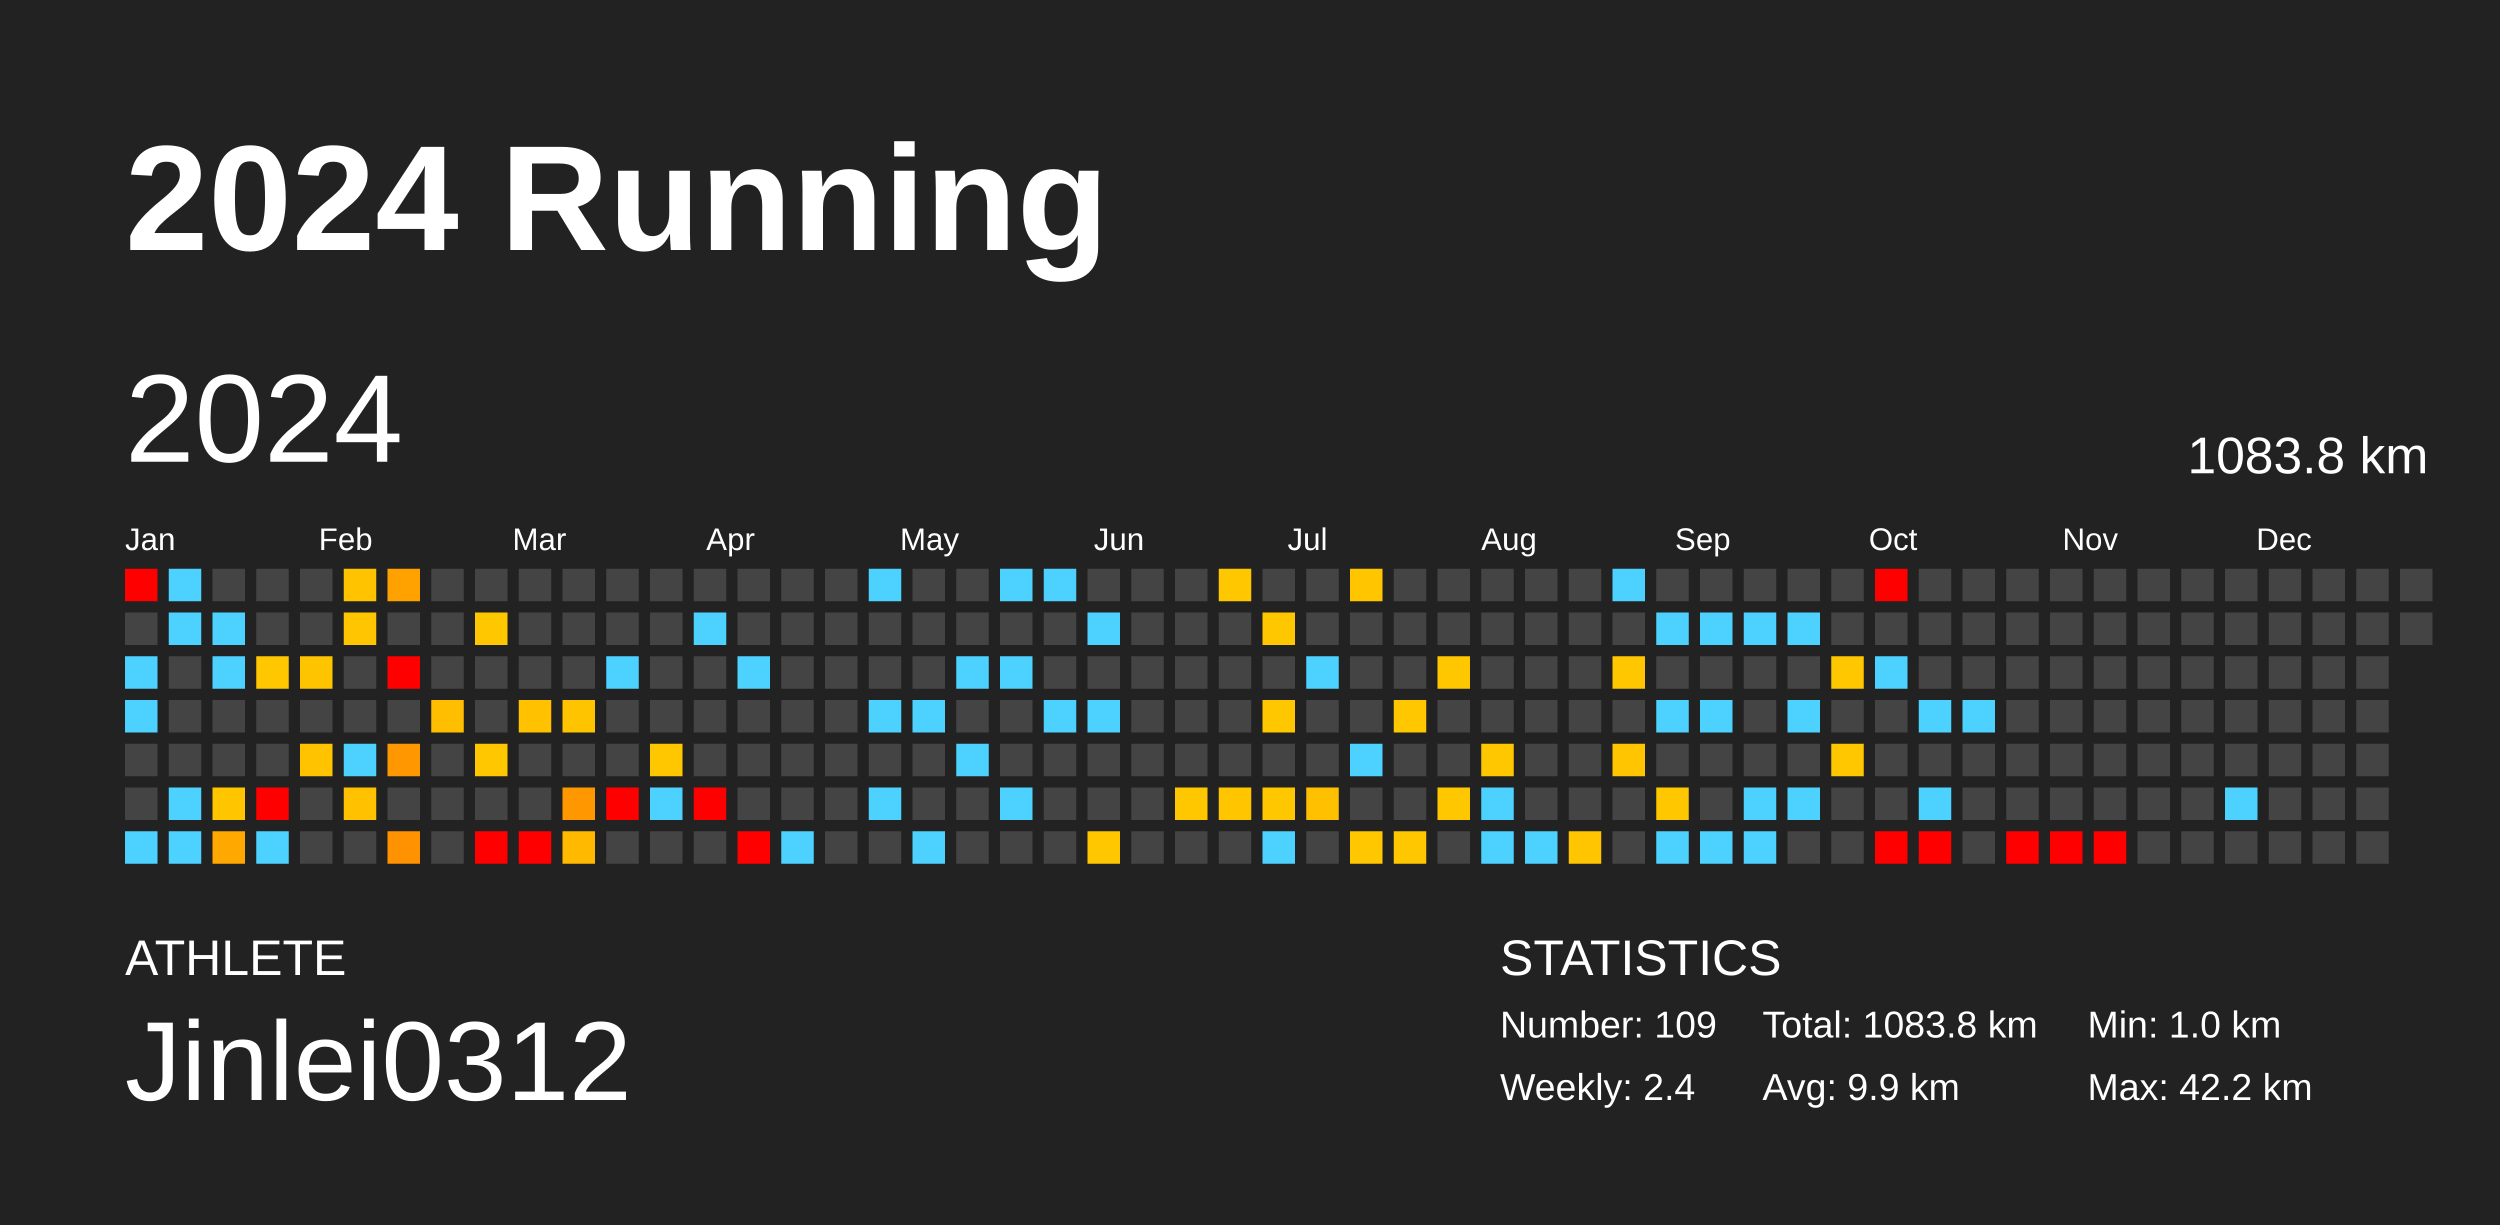
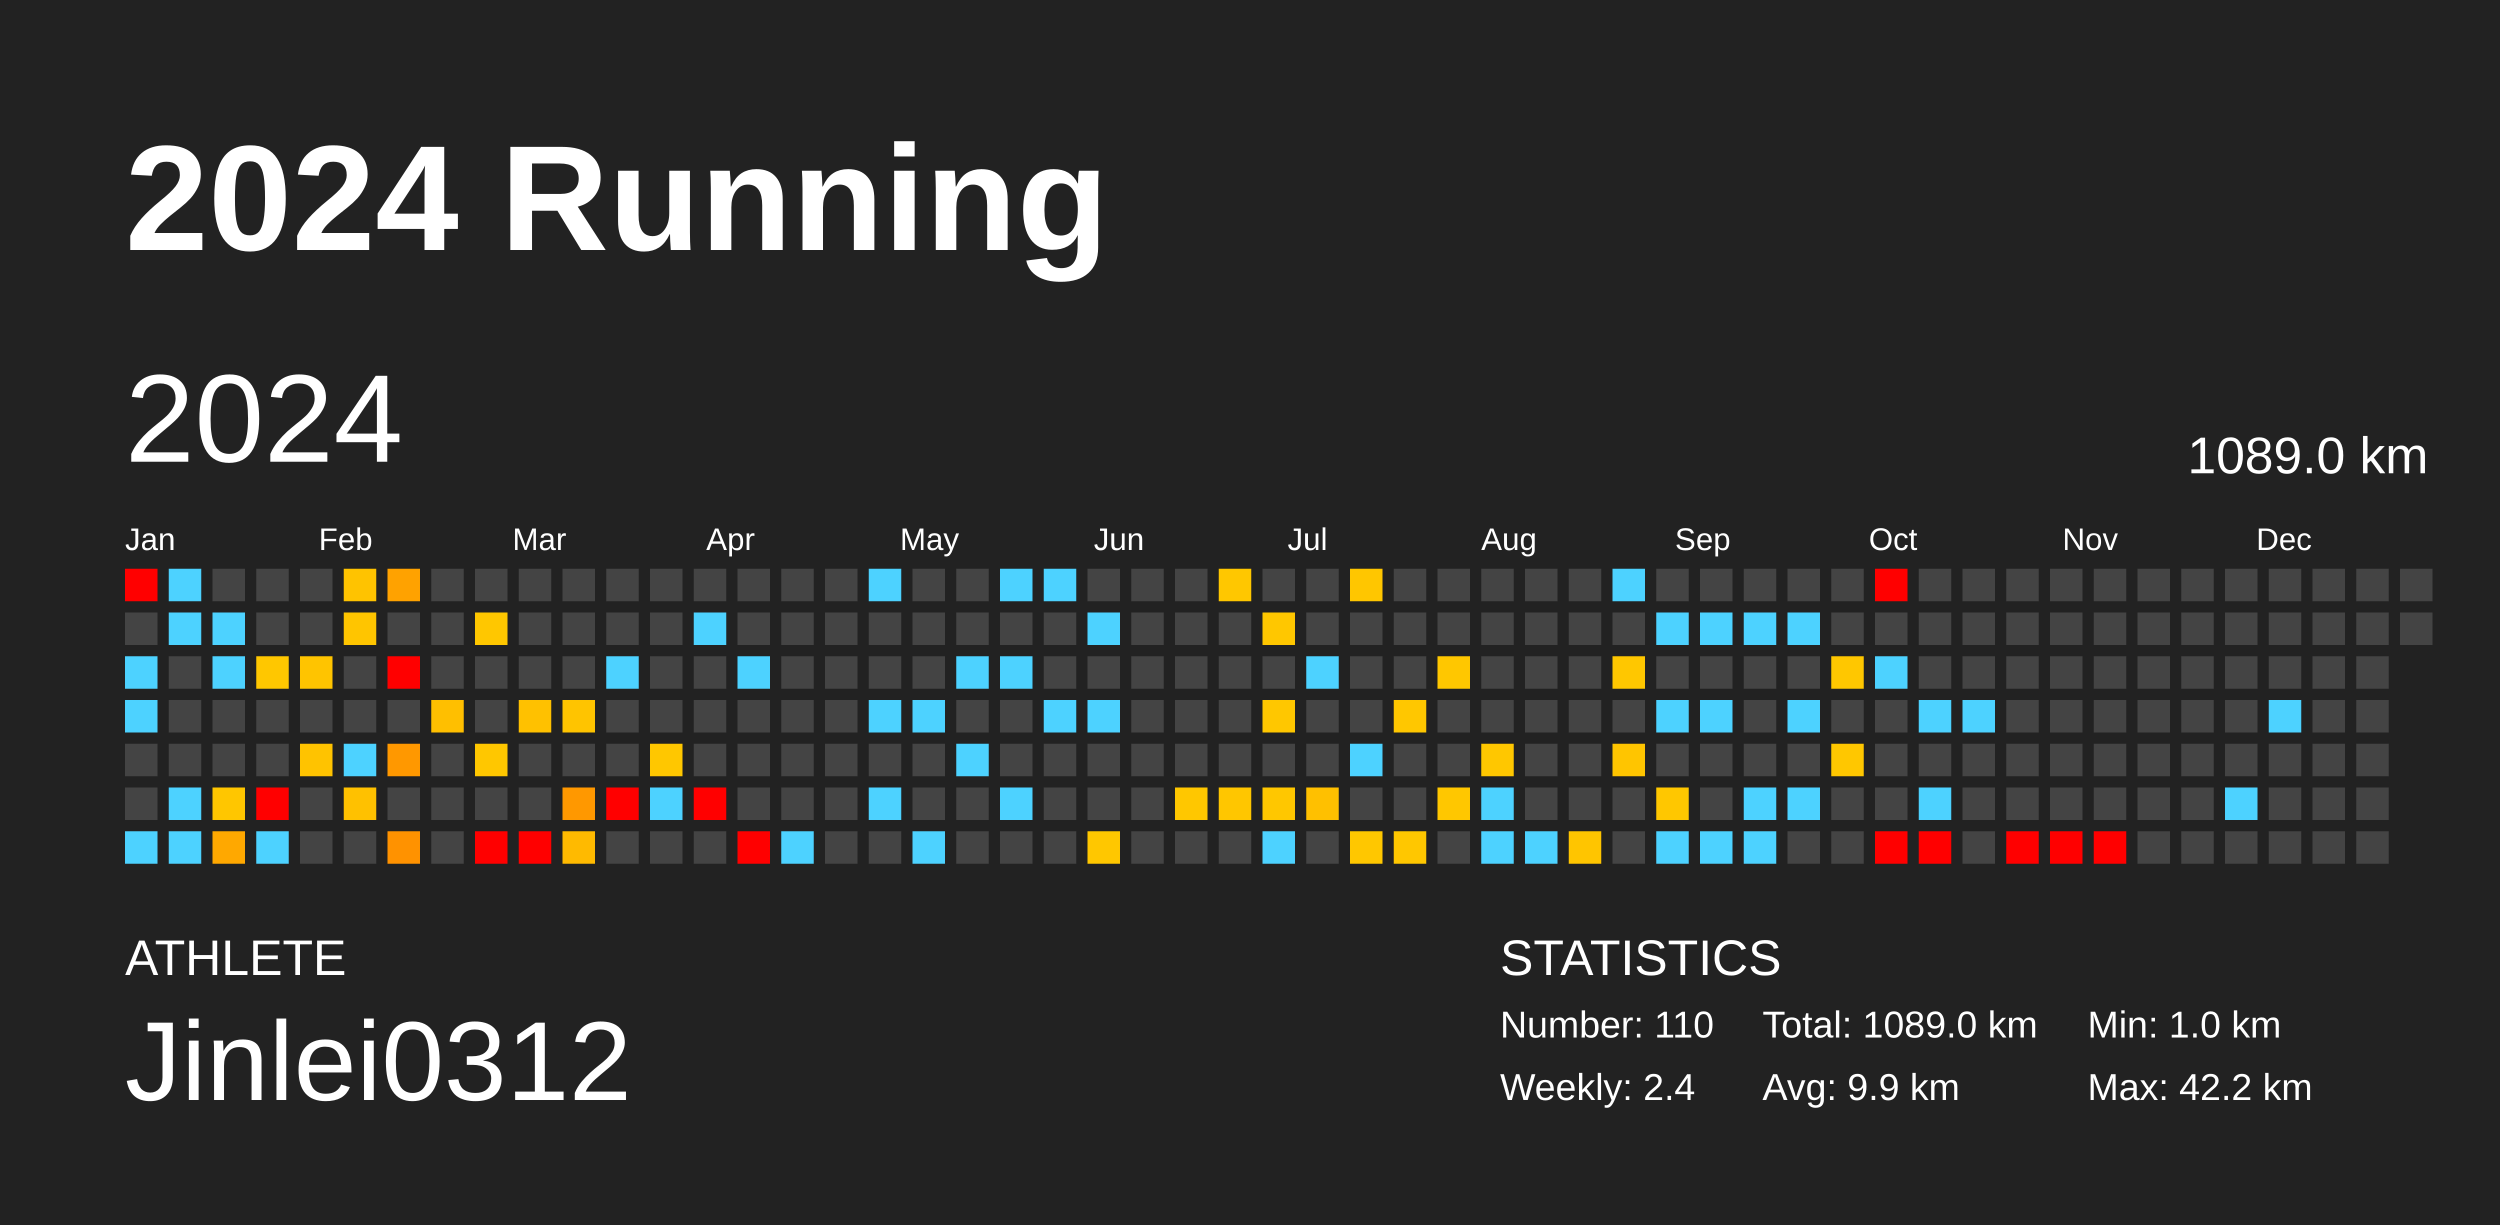
<svg xmlns="http://www.w3.org/2000/svg" baseProfile="full" height="98mm" version="1.1" viewBox="0,0,200,98" width="200mm">
  <defs />
  <rect fill="#222222" height="98" width="200" x="0" y="0" />
  <text fill="#FFFFFF" style="font-size:12px; font-family:Arial; font-weight:bold;" x="10" y="20">2024 Running</text>
  <text fill="#FFFFFF" style="font-size:4px; font-family:Arial" x="10" y="78">ATHLETE</text>
  <text fill="#FFFFFF" style="font-size:9px; font-family:Arial" x="10" y="88">Jinlei0312</text>
  <text fill="#FFFFFF" style="font-size:4px; font-family:Arial" x="120" y="78">STATISTICS</text>
-   <text fill="#FFFFFF" style="font-size:3px; font-family:Arial" x="120" y="83">Number: 109</text>
+   <text fill="#FFFFFF" style="font-size:3px; font-family:Arial" x="120" y="83">Number: 110</text>
  <text fill="#FFFFFF" style="font-size:3px; font-family:Arial" x="120" y="88">Weekly: 2.4</text>
-   <text fill="#FFFFFF" style="font-size:3px; font-family:Arial" x="141" y="83">Total: 1083.8 km</text>
+   <text fill="#FFFFFF" style="font-size:3px; font-family:Arial" x="141" y="83">Total: 1089.0 km</text>
  <text fill="#FFFFFF" style="font-size:3px; font-family:Arial" x="141" y="88">Avg: 9.9 km</text>
  <text fill="#FFFFFF" style="font-size:3px; font-family:Arial" x="167" y="83">Min: 1.0 km</text>
  <text fill="#FFFFFF" style="font-size:3px; font-family:Arial" x="167" y="88">Max: 42.2 km</text>
  <text dominant-baseline="hanging" fill="#FFFFFF" style="font-size:10.0px; font-family:Arial;" x="10" y="30">2024</text>
-   <text dominant-baseline="hanging" fill="#FFFFFF" style="font-size:4.125px; font-family:Arial;" x="175" y="35">1083.8 km</text>
+   <text dominant-baseline="hanging" fill="#FFFFFF" style="font-size:4.125px; font-family:Arial;" x="175" y="35">1089.0 km</text>
  <text fill="#FFFFFF" style="font-size:2.5px; font-family:Arial" x="10.0" y="44">Jan</text>
  <text fill="#FFFFFF" style="font-size:2.5px; font-family:Arial" x="25.5" y="44">Feb</text>
  <text fill="#FFFFFF" style="font-size:2.5px; font-family:Arial" x="41.0" y="44">Mar</text>
  <text fill="#FFFFFF" style="font-size:2.5px; font-family:Arial" x="56.5" y="44">Apr</text>
  <text fill="#FFFFFF" style="font-size:2.5px; font-family:Arial" x="72.0" y="44">May</text>
  <text fill="#FFFFFF" style="font-size:2.5px; font-family:Arial" x="87.5" y="44">Jun</text>
  <text fill="#FFFFFF" style="font-size:2.5px; font-family:Arial" x="103.0" y="44">Jul</text>
  <text fill="#FFFFFF" style="font-size:2.5px; font-family:Arial" x="118.5" y="44">Aug</text>
  <text fill="#FFFFFF" style="font-size:2.5px; font-family:Arial" x="134.0" y="44">Sep</text>
  <text fill="#FFFFFF" style="font-size:2.5px; font-family:Arial" x="149.5" y="44">Oct</text>
  <text fill="#FFFFFF" style="font-size:2.5px; font-family:Arial" x="165.0" y="44">Nov</text>
  <text fill="#FFFFFF" style="font-size:2.5px; font-family:Arial" x="180.5" y="44">Dec</text>
  <rect fill="red" height="2.6" width="2.6" x="10.0" y="45.5" />
  <rect fill="#444444" height="2.6" width="2.6" x="10.0" y="49.0" />
  <rect fill="#4dd2ff" height="2.6" width="2.6" x="10.0" y="52.5" />
  <rect fill="#4dd2ff" height="2.6" width="2.6" x="10.0" y="56.0" />
  <rect fill="#444444" height="2.6" width="2.6" x="10.0" y="59.5" />
  <rect fill="#444444" height="2.6" width="2.6" x="10.0" y="63.0" />
  <rect fill="#4dd2ff" height="2.6" width="2.6" x="10.0" y="66.5" />
  <rect fill="#4dd2ff" height="2.6" width="2.6" x="13.5" y="45.5" />
  <rect fill="#4dd2ff" height="2.6" width="2.6" x="13.5" y="49.0" />
  <rect fill="#444444" height="2.6" width="2.6" x="13.5" y="52.5" />
  <rect fill="#444444" height="2.6" width="2.6" x="13.5" y="56.0" />
  <rect fill="#444444" height="2.6" width="2.6" x="13.5" y="59.5" />
  <rect fill="#4dd2ff" height="2.6" width="2.6" x="13.5" y="63.0" />
  <rect fill="#4dd2ff" height="2.6" width="2.6" x="13.5" y="66.5" />
  <rect fill="#444444" height="2.6" width="2.6" x="17.0" y="45.5" />
  <rect fill="#4dd2ff" height="2.6" width="2.6" x="17.0" y="49.0" />
  <rect fill="#4dd2ff" height="2.6" width="2.6" x="17.0" y="52.5" />
  <rect fill="#444444" height="2.6" width="2.6" x="17.0" y="56.0" />
  <rect fill="#444444" height="2.6" width="2.6" x="17.0" y="59.5" />
  <rect fill="#ffc600" height="2.6" width="2.6" x="17.0" y="63.0" />
  <rect fill="#ffa800" height="2.6" width="2.6" x="17.0" y="66.5" />
  <rect fill="#444444" height="2.6" width="2.6" x="20.5" y="45.5" />
  <rect fill="#444444" height="2.6" width="2.6" x="20.5" y="49.0" />
  <rect fill="#ffc700" height="2.6" width="2.6" x="20.5" y="52.5" />
  <rect fill="#444444" height="2.6" width="2.6" x="20.5" y="56.0" />
  <rect fill="#444444" height="2.6" width="2.6" x="20.5" y="59.5" />
  <rect fill="red" height="2.6" width="2.6" x="20.5" y="63.0" />
  <rect fill="#4dd2ff" height="2.6" width="2.6" x="20.5" y="66.5" />
  <rect fill="#444444" height="2.6" width="2.6" x="24.0" y="45.5" />
  <rect fill="#444444" height="2.6" width="2.6" x="24.0" y="49.0" />
  <rect fill="#ffc400" height="2.6" width="2.6" x="24.0" y="52.5" />
  <rect fill="#444444" height="2.6" width="2.6" x="24.0" y="56.0" />
  <rect fill="#ffc300" height="2.6" width="2.6" x="24.0" y="59.5" />
  <rect fill="#444444" height="2.6" width="2.6" x="24.0" y="63.0" />
  <rect fill="#444444" height="2.6" width="2.6" x="24.0" y="66.5" />
  <rect fill="#ffc300" height="2.6" width="2.6" x="27.5" y="45.5" />
  <rect fill="#ffc500" height="2.6" width="2.6" x="27.5" y="49.0" />
  <rect fill="#444444" height="2.6" width="2.6" x="27.5" y="52.5" />
  <rect fill="#444444" height="2.6" width="2.6" x="27.5" y="56.0" />
  <rect fill="#4dd2ff" height="2.6" width="2.6" x="27.5" y="59.5" />
  <rect fill="#ffc100" height="2.6" width="2.6" x="27.5" y="63.0" />
  <rect fill="#444444" height="2.6" width="2.6" x="27.5" y="66.5" />
  <rect fill="#ffa200" height="2.6" width="2.6" x="31.0" y="45.5" />
  <rect fill="#444444" height="2.6" width="2.6" x="31.0" y="49.0" />
  <rect fill="red" height="2.6" width="2.6" x="31.0" y="52.5" />
  <rect fill="#444444" height="2.6" width="2.6" x="31.0" y="56.0" />
  <rect fill="#ff9800" height="2.6" width="2.6" x="31.0" y="59.5" />
  <rect fill="#444444" height="2.6" width="2.6" x="31.0" y="63.0" />
  <rect fill="#ff9200" height="2.6" width="2.6" x="31.0" y="66.5" />
  <rect fill="#444444" height="2.6" width="2.6" x="34.5" y="45.5" />
  <rect fill="#444444" height="2.6" width="2.6" x="34.5" y="49.0" />
  <rect fill="#444444" height="2.6" width="2.6" x="34.5" y="52.5" />
  <rect fill="#ffbf00" height="2.6" width="2.6" x="34.5" y="56.0" />
  <rect fill="#444444" height="2.6" width="2.6" x="34.5" y="59.5" />
  <rect fill="#444444" height="2.6" width="2.6" x="34.5" y="63.0" />
  <rect fill="#444444" height="2.6" width="2.6" x="34.5" y="66.5" />
  <rect fill="#444444" height="2.6" width="2.6" x="38.0" y="45.5" />
  <rect fill="#ffc700" height="2.6" width="2.6" x="38.0" y="49.0" />
  <rect fill="#444444" height="2.6" width="2.6" x="38.0" y="52.5" />
  <rect fill="#444444" height="2.6" width="2.6" x="38.0" y="56.0" />
  <rect fill="#ffc700" height="2.6" width="2.6" x="38.0" y="59.5" />
  <rect fill="#444444" height="2.6" width="2.6" x="38.0" y="63.0" />
  <rect fill="red" height="2.6" width="2.6" x="38.0" y="66.5" />
  <rect fill="#444444" height="2.6" width="2.6" x="41.5" y="45.5" />
  <rect fill="#444444" height="2.6" width="2.6" x="41.5" y="49.0" />
  <rect fill="#444444" height="2.6" width="2.6" x="41.5" y="52.5" />
  <rect fill="#ffc100" height="2.6" width="2.6" x="41.5" y="56.0" />
  <rect fill="#444444" height="2.6" width="2.6" x="41.5" y="59.5" />
  <rect fill="#444444" height="2.6" width="2.6" x="41.5" y="63.0" />
  <rect fill="red" height="2.6" width="2.6" x="41.5" y="66.5" />
  <rect fill="#444444" height="2.6" width="2.6" x="45.0" y="45.5" />
  <rect fill="#444444" height="2.6" width="2.6" x="45.0" y="49.0" />
  <rect fill="#444444" height="2.6" width="2.6" x="45.0" y="52.5" />
  <rect fill="#ffc400" height="2.6" width="2.6" x="45.0" y="56.0" />
  <rect fill="#444444" height="2.6" width="2.6" x="45.0" y="59.5" />
  <rect fill="#ff9800" height="2.6" width="2.6" x="45.0" y="63.0" />
  <rect fill="#ffba00" height="2.6" width="2.6" x="45.0" y="66.5" />
  <rect fill="#444444" height="2.6" width="2.6" x="48.5" y="45.5" />
  <rect fill="#444444" height="2.6" width="2.6" x="48.5" y="49.0" />
  <rect fill="#4dd2ff" height="2.6" width="2.6" x="48.5" y="52.5" />
  <rect fill="#444444" height="2.6" width="2.6" x="48.5" y="56.0" />
  <rect fill="#444444" height="2.6" width="2.6" x="48.5" y="59.5" />
  <rect fill="red" height="2.6" width="2.6" x="48.5" y="63.0" />
  <rect fill="#444444" height="2.6" width="2.6" x="48.5" y="66.5" />
  <rect fill="#444444" height="2.6" width="2.6" x="52.0" y="45.5" />
  <rect fill="#444444" height="2.6" width="2.6" x="52.0" y="49.0" />
  <rect fill="#444444" height="2.6" width="2.6" x="52.0" y="52.5" />
  <rect fill="#444444" height="2.6" width="2.6" x="52.0" y="56.0" />
  <rect fill="#ffc700" height="2.6" width="2.6" x="52.0" y="59.5" />
  <rect fill="#4dd2ff" height="2.6" width="2.6" x="52.0" y="63.0" />
  <rect fill="#444444" height="2.6" width="2.6" x="52.0" y="66.5" />
  <rect fill="#444444" height="2.6" width="2.6" x="55.5" y="45.5" />
  <rect fill="#4dd2ff" height="2.6" width="2.6" x="55.5" y="49.0" />
  <rect fill="#444444" height="2.6" width="2.6" x="55.5" y="52.5" />
  <rect fill="#444444" height="2.6" width="2.6" x="55.5" y="56.0" />
  <rect fill="#444444" height="2.6" width="2.6" x="55.5" y="59.5" />
  <rect fill="red" height="2.6" width="2.6" x="55.5" y="63.0" />
  <rect fill="#444444" height="2.6" width="2.6" x="55.5" y="66.5" />
  <rect fill="#444444" height="2.6" width="2.6" x="59.0" y="45.5" />
  <rect fill="#444444" height="2.6" width="2.6" x="59.0" y="49.0" />
  <rect fill="#4dd2ff" height="2.6" width="2.6" x="59.0" y="52.5" />
  <rect fill="#444444" height="2.6" width="2.6" x="59.0" y="56.0" />
  <rect fill="#444444" height="2.6" width="2.6" x="59.0" y="59.5" />
  <rect fill="#444444" height="2.6" width="2.6" x="59.0" y="63.0" />
  <rect fill="red" height="2.6" width="2.6" x="59.0" y="66.5" />
  <rect fill="#444444" height="2.6" width="2.6" x="62.5" y="45.5" />
  <rect fill="#444444" height="2.6" width="2.6" x="62.5" y="49.0" />
  <rect fill="#444444" height="2.6" width="2.6" x="62.5" y="52.5" />
  <rect fill="#444444" height="2.6" width="2.6" x="62.5" y="56.0" />
  <rect fill="#444444" height="2.6" width="2.6" x="62.5" y="59.5" />
  <rect fill="#444444" height="2.6" width="2.6" x="62.5" y="63.0" />
  <rect fill="#4dd2ff" height="2.6" width="2.6" x="62.5" y="66.5" />
  <rect fill="#444444" height="2.6" width="2.6" x="66.0" y="45.5" />
  <rect fill="#444444" height="2.6" width="2.6" x="66.0" y="49.0" />
  <rect fill="#444444" height="2.6" width="2.6" x="66.0" y="52.5" />
  <rect fill="#444444" height="2.6" width="2.6" x="66.0" y="56.0" />
  <rect fill="#444444" height="2.6" width="2.6" x="66.0" y="59.5" />
  <rect fill="#444444" height="2.6" width="2.6" x="66.0" y="63.0" />
  <rect fill="#444444" height="2.6" width="2.6" x="66.0" y="66.5" />
  <rect fill="#4dd2ff" height="2.6" width="2.6" x="69.5" y="45.5" />
  <rect fill="#444444" height="2.6" width="2.6" x="69.5" y="49.0" />
  <rect fill="#444444" height="2.6" width="2.6" x="69.5" y="52.5" />
  <rect fill="#4dd2ff" height="2.6" width="2.6" x="69.5" y="56.0" />
  <rect fill="#444444" height="2.6" width="2.6" x="69.5" y="59.5" />
  <rect fill="#4dd2ff" height="2.6" width="2.6" x="69.5" y="63.0" />
  <rect fill="#444444" height="2.6" width="2.6" x="69.5" y="66.5" />
  <rect fill="#444444" height="2.6" width="2.6" x="73.0" y="45.5" />
  <rect fill="#444444" height="2.6" width="2.6" x="73.0" y="49.0" />
  <rect fill="#444444" height="2.6" width="2.6" x="73.0" y="52.5" />
  <rect fill="#4dd2ff" height="2.6" width="2.6" x="73.0" y="56.0" />
  <rect fill="#444444" height="2.6" width="2.6" x="73.0" y="59.5" />
  <rect fill="#444444" height="2.6" width="2.6" x="73.0" y="63.0" />
  <rect fill="#4dd2ff" height="2.6" width="2.6" x="73.0" y="66.5" />
  <rect fill="#444444" height="2.6" width="2.6" x="76.5" y="45.5" />
  <rect fill="#444444" height="2.6" width="2.6" x="76.5" y="49.0" />
  <rect fill="#4dd2ff" height="2.6" width="2.6" x="76.5" y="52.5" />
  <rect fill="#444444" height="2.6" width="2.6" x="76.5" y="56.0" />
  <rect fill="#4dd2ff" height="2.6" width="2.6" x="76.5" y="59.5" />
  <rect fill="#444444" height="2.6" width="2.6" x="76.5" y="63.0" />
  <rect fill="#444444" height="2.6" width="2.6" x="76.5" y="66.5" />
  <rect fill="#4dd2ff" height="2.6" width="2.6" x="80.0" y="45.5" />
  <rect fill="#444444" height="2.6" width="2.6" x="80.0" y="49.0" />
  <rect fill="#4dd2ff" height="2.6" width="2.6" x="80.0" y="52.5" />
  <rect fill="#444444" height="2.6" width="2.6" x="80.0" y="56.0" />
  <rect fill="#444444" height="2.6" width="2.6" x="80.0" y="59.5" />
  <rect fill="#4dd2ff" height="2.6" width="2.6" x="80.0" y="63.0" />
  <rect fill="#444444" height="2.6" width="2.6" x="80.0" y="66.5" />
  <rect fill="#4dd2ff" height="2.6" width="2.6" x="83.5" y="45.5" />
  <rect fill="#444444" height="2.6" width="2.6" x="83.5" y="49.0" />
  <rect fill="#444444" height="2.6" width="2.6" x="83.5" y="52.5" />
  <rect fill="#4dd2ff" height="2.6" width="2.6" x="83.5" y="56.0" />
  <rect fill="#444444" height="2.6" width="2.6" x="83.5" y="59.5" />
  <rect fill="#444444" height="2.6" width="2.6" x="83.5" y="63.0" />
  <rect fill="#444444" height="2.6" width="2.6" x="83.5" y="66.5" />
  <rect fill="#444444" height="2.6" width="2.6" x="87.0" y="45.5" />
  <rect fill="#4dd2ff" height="2.6" width="2.6" x="87.0" y="49.0" />
  <rect fill="#444444" height="2.6" width="2.6" x="87.0" y="52.5" />
  <rect fill="#4dd2ff" height="2.6" width="2.6" x="87.0" y="56.0" />
  <rect fill="#444444" height="2.6" width="2.6" x="87.0" y="59.5" />
  <rect fill="#444444" height="2.6" width="2.6" x="87.0" y="63.0" />
  <rect fill="#ffc700" height="2.6" width="2.6" x="87.0" y="66.5" />
  <rect fill="#444444" height="2.6" width="2.6" x="90.5" y="45.5" />
  <rect fill="#444444" height="2.6" width="2.6" x="90.5" y="49.0" />
  <rect fill="#444444" height="2.6" width="2.6" x="90.5" y="52.5" />
  <rect fill="#444444" height="2.6" width="2.6" x="90.5" y="56.0" />
  <rect fill="#444444" height="2.6" width="2.6" x="90.5" y="59.5" />
  <rect fill="#444444" height="2.6" width="2.6" x="90.5" y="63.0" />
  <rect fill="#444444" height="2.6" width="2.6" x="90.5" y="66.5" />
  <rect fill="#444444" height="2.6" width="2.6" x="94.0" y="45.5" />
  <rect fill="#444444" height="2.6" width="2.6" x="94.0" y="49.0" />
  <rect fill="#444444" height="2.6" width="2.6" x="94.0" y="52.5" />
  <rect fill="#444444" height="2.6" width="2.6" x="94.0" y="56.0" />
  <rect fill="#444444" height="2.6" width="2.6" x="94.0" y="59.5" />
  <rect fill="#ffc700" height="2.6" width="2.6" x="94.0" y="63.0" />
  <rect fill="#444444" height="2.6" width="2.6" x="94.0" y="66.5" />
  <rect fill="#ffc700" height="2.6" width="2.6" x="97.5" y="45.5" />
  <rect fill="#444444" height="2.6" width="2.6" x="97.5" y="49.0" />
  <rect fill="#444444" height="2.6" width="2.6" x="97.5" y="52.5" />
  <rect fill="#444444" height="2.6" width="2.6" x="97.5" y="56.0" />
  <rect fill="#444444" height="2.6" width="2.6" x="97.5" y="59.5" />
  <rect fill="#ffc600" height="2.6" width="2.6" x="97.5" y="63.0" />
  <rect fill="#444444" height="2.6" width="2.6" x="97.5" y="66.5" />
  <rect fill="#444444" height="2.6" width="2.6" x="101.0" y="45.5" />
  <rect fill="#ffc700" height="2.6" width="2.6" x="101.0" y="49.0" />
  <rect fill="#444444" height="2.6" width="2.6" x="101.0" y="52.5" />
  <rect fill="#ffc700" height="2.6" width="2.6" x="101.0" y="56.0" />
  <rect fill="#444444" height="2.6" width="2.6" x="101.0" y="59.5" />
  <rect fill="#ffc700" height="2.6" width="2.6" x="101.0" y="63.0" />
  <rect fill="#4dd2ff" height="2.6" width="2.6" x="101.0" y="66.5" />
  <rect fill="#444444" height="2.6" width="2.6" x="104.5" y="45.5" />
  <rect fill="#444444" height="2.6" width="2.6" x="104.5" y="49.0" />
  <rect fill="#4dd2ff" height="2.6" width="2.6" x="104.5" y="52.5" />
  <rect fill="#444444" height="2.6" width="2.6" x="104.5" y="56.0" />
  <rect fill="#444444" height="2.6" width="2.6" x="104.5" y="59.5" />
  <rect fill="#ffc000" height="2.6" width="2.6" x="104.5" y="63.0" />
  <rect fill="#444444" height="2.6" width="2.6" x="104.5" y="66.5" />
  <rect fill="#ffc600" height="2.6" width="2.6" x="108.0" y="45.5" />
  <rect fill="#444444" height="2.6" width="2.6" x="108.0" y="49.0" />
  <rect fill="#444444" height="2.6" width="2.6" x="108.0" y="52.5" />
  <rect fill="#444444" height="2.6" width="2.6" x="108.0" y="56.0" />
  <rect fill="#4dd2ff" height="2.6" width="2.6" x="108.0" y="59.5" />
  <rect fill="#444444" height="2.6" width="2.6" x="108.0" y="63.0" />
  <rect fill="#ffc700" height="2.6" width="2.6" x="108.0" y="66.5" />
  <rect fill="#444444" height="2.6" width="2.6" x="111.5" y="45.5" />
  <rect fill="#444444" height="2.6" width="2.6" x="111.5" y="49.0" />
  <rect fill="#444444" height="2.6" width="2.6" x="111.5" y="52.5" />
  <rect fill="#ffc700" height="2.6" width="2.6" x="111.5" y="56.0" />
  <rect fill="#444444" height="2.6" width="2.6" x="111.5" y="59.5" />
  <rect fill="#444444" height="2.6" width="2.6" x="111.5" y="63.0" />
  <rect fill="#ffc700" height="2.6" width="2.6" x="111.5" y="66.5" />
  <rect fill="#444444" height="2.6" width="2.6" x="115.0" y="45.5" />
  <rect fill="#444444" height="2.6" width="2.6" x="115.0" y="49.0" />
  <rect fill="#ffc700" height="2.6" width="2.6" x="115.0" y="52.5" />
  <rect fill="#444444" height="2.6" width="2.6" x="115.0" y="56.0" />
  <rect fill="#444444" height="2.6" width="2.6" x="115.0" y="59.5" />
  <rect fill="#ffc700" height="2.6" width="2.6" x="115.0" y="63.0" />
  <rect fill="#444444" height="2.6" width="2.6" x="115.0" y="66.5" />
  <rect fill="#444444" height="2.6" width="2.6" x="118.5" y="45.5" />
  <rect fill="#444444" height="2.6" width="2.6" x="118.5" y="49.0" />
  <rect fill="#444444" height="2.6" width="2.6" x="118.5" y="52.5" />
  <rect fill="#444444" height="2.6" width="2.6" x="118.5" y="56.0" />
  <rect fill="#ffc700" height="2.6" width="2.6" x="118.5" y="59.5" />
  <rect fill="#4dd2ff" height="2.6" width="2.6" x="118.5" y="63.0" />
  <rect fill="#4dd2ff" height="2.6" width="2.6" x="118.5" y="66.5" />
  <rect fill="#444444" height="2.6" width="2.6" x="122.0" y="45.5" />
  <rect fill="#444444" height="2.6" width="2.6" x="122.0" y="49.0" />
  <rect fill="#444444" height="2.6" width="2.6" x="122.0" y="52.5" />
  <rect fill="#444444" height="2.6" width="2.6" x="122.0" y="56.0" />
  <rect fill="#444444" height="2.6" width="2.6" x="122.0" y="59.5" />
  <rect fill="#444444" height="2.6" width="2.6" x="122.0" y="63.0" />
  <rect fill="#4dd2ff" height="2.6" width="2.6" x="122.0" y="66.5" />
  <rect fill="#444444" height="2.6" width="2.6" x="125.5" y="45.5" />
  <rect fill="#444444" height="2.6" width="2.6" x="125.5" y="49.0" />
  <rect fill="#444444" height="2.6" width="2.6" x="125.5" y="52.5" />
  <rect fill="#444444" height="2.6" width="2.6" x="125.5" y="56.0" />
  <rect fill="#444444" height="2.6" width="2.6" x="125.5" y="59.5" />
  <rect fill="#444444" height="2.6" width="2.6" x="125.5" y="63.0" />
  <rect fill="#ffc500" height="2.6" width="2.6" x="125.5" y="66.5" />
  <rect fill="#4dd2ff" height="2.6" width="2.6" x="129.0" y="45.5" />
  <rect fill="#444444" height="2.6" width="2.6" x="129.0" y="49.0" />
  <rect fill="#ffc700" height="2.6" width="2.6" x="129.0" y="52.5" />
  <rect fill="#444444" height="2.6" width="2.6" x="129.0" y="56.0" />
  <rect fill="#ffc500" height="2.6" width="2.6" x="129.0" y="59.5" />
  <rect fill="#444444" height="2.6" width="2.6" x="129.0" y="63.0" />
  <rect fill="#444444" height="2.6" width="2.6" x="129.0" y="66.5" />
  <rect fill="#444444" height="2.6" width="2.6" x="132.5" y="45.5" />
  <rect fill="#4dd2ff" height="2.6" width="2.6" x="132.5" y="49.0" />
  <rect fill="#444444" height="2.6" width="2.6" x="132.5" y="52.5" />
  <rect fill="#4dd2ff" height="2.6" width="2.6" x="132.5" y="56.0" />
  <rect fill="#444444" height="2.6" width="2.6" x="132.5" y="59.5" />
  <rect fill="#ffc700" height="2.6" width="2.6" x="132.5" y="63.0" />
  <rect fill="#4dd2ff" height="2.6" width="2.6" x="132.5" y="66.5" />
  <rect fill="#444444" height="2.6" width="2.6" x="136.0" y="45.5" />
  <rect fill="#4dd2ff" height="2.6" width="2.6" x="136.0" y="49.0" />
  <rect fill="#444444" height="2.6" width="2.6" x="136.0" y="52.5" />
  <rect fill="#4dd2ff" height="2.6" width="2.6" x="136.0" y="56.0" />
  <rect fill="#444444" height="2.6" width="2.6" x="136.0" y="59.5" />
  <rect fill="#444444" height="2.6" width="2.6" x="136.0" y="63.0" />
  <rect fill="#4dd2ff" height="2.6" width="2.6" x="136.0" y="66.5" />
  <rect fill="#444444" height="2.6" width="2.6" x="139.5" y="45.5" />
  <rect fill="#4dd2ff" height="2.6" width="2.6" x="139.5" y="49.0" />
  <rect fill="#444444" height="2.6" width="2.6" x="139.5" y="52.5" />
  <rect fill="#444444" height="2.6" width="2.6" x="139.5" y="56.0" />
  <rect fill="#444444" height="2.6" width="2.6" x="139.5" y="59.5" />
  <rect fill="#4dd2ff" height="2.6" width="2.6" x="139.5" y="63.0" />
  <rect fill="#4dd2ff" height="2.6" width="2.6" x="139.5" y="66.5" />
  <rect fill="#444444" height="2.6" width="2.6" x="143.0" y="45.5" />
  <rect fill="#4dd2ff" height="2.6" width="2.6" x="143.0" y="49.0" />
  <rect fill="#444444" height="2.6" width="2.6" x="143.0" y="52.5" />
  <rect fill="#4dd2ff" height="2.6" width="2.6" x="143.0" y="56.0" />
  <rect fill="#444444" height="2.6" width="2.6" x="143.0" y="59.5" />
  <rect fill="#4dd2ff" height="2.6" width="2.6" x="143.0" y="63.0" />
  <rect fill="#444444" height="2.6" width="2.6" x="143.0" y="66.5" />
  <rect fill="#444444" height="2.6" width="2.6" x="146.5" y="45.5" />
  <rect fill="#444444" height="2.6" width="2.6" x="146.5" y="49.0" />
  <rect fill="#ffc700" height="2.6" width="2.6" x="146.5" y="52.5" />
  <rect fill="#444444" height="2.6" width="2.6" x="146.5" y="56.0" />
  <rect fill="#ffc700" height="2.6" width="2.6" x="146.5" y="59.5" />
  <rect fill="#444444" height="2.6" width="2.6" x="146.5" y="63.0" />
  <rect fill="#444444" height="2.6" width="2.6" x="146.5" y="66.5" />
  <rect fill="red" height="2.6" width="2.6" x="150.0" y="45.5" />
  <rect fill="#444444" height="2.6" width="2.6" x="150.0" y="49.0" />
  <rect fill="#4dd2ff" height="2.6" width="2.6" x="150.0" y="52.5" />
  <rect fill="#444444" height="2.6" width="2.6" x="150.0" y="56.0" />
  <rect fill="#444444" height="2.6" width="2.6" x="150.0" y="59.5" />
  <rect fill="#444444" height="2.6" width="2.6" x="150.0" y="63.0" />
  <rect fill="red" height="2.6" width="2.6" x="150.0" y="66.5" />
  <rect fill="#444444" height="2.6" width="2.6" x="153.5" y="45.5" />
  <rect fill="#444444" height="2.6" width="2.6" x="153.5" y="49.0" />
  <rect fill="#444444" height="2.6" width="2.6" x="153.5" y="52.5" />
  <rect fill="#4dd2ff" height="2.6" width="2.6" x="153.5" y="56.0" />
  <rect fill="#444444" height="2.6" width="2.6" x="153.5" y="59.5" />
  <rect fill="#4dd2ff" height="2.6" width="2.6" x="153.5" y="63.0" />
  <rect fill="red" height="2.6" width="2.6" x="153.5" y="66.5" />
  <rect fill="#444444" height="2.6" width="2.6" x="157.0" y="45.5" />
  <rect fill="#444444" height="2.6" width="2.6" x="157.0" y="49.0" />
  <rect fill="#444444" height="2.6" width="2.6" x="157.0" y="52.5" />
  <rect fill="#4dd2ff" height="2.6" width="2.6" x="157.0" y="56.0" />
  <rect fill="#444444" height="2.6" width="2.6" x="157.0" y="59.5" />
  <rect fill="#444444" height="2.6" width="2.6" x="157.0" y="63.0" />
  <rect fill="#444444" height="2.6" width="2.6" x="157.0" y="66.5" />
  <rect fill="#444444" height="2.6" width="2.6" x="160.5" y="45.5" />
  <rect fill="#444444" height="2.6" width="2.6" x="160.5" y="49.0" />
  <rect fill="#444444" height="2.6" width="2.6" x="160.5" y="52.5" />
  <rect fill="#444444" height="2.6" width="2.6" x="160.5" y="56.0" />
  <rect fill="#444444" height="2.6" width="2.6" x="160.5" y="59.5" />
  <rect fill="#444444" height="2.6" width="2.6" x="160.5" y="63.0" />
  <rect fill="red" height="2.6" width="2.6" x="160.5" y="66.5" />
  <rect fill="#444444" height="2.6" width="2.6" x="164.0" y="45.5" />
  <rect fill="#444444" height="2.6" width="2.6" x="164.0" y="49.0" />
  <rect fill="#444444" height="2.6" width="2.6" x="164.0" y="52.5" />
  <rect fill="#444444" height="2.6" width="2.6" x="164.0" y="56.0" />
  <rect fill="#444444" height="2.6" width="2.6" x="164.0" y="59.5" />
  <rect fill="#444444" height="2.6" width="2.6" x="164.0" y="63.0" />
  <rect fill="red" height="2.6" width="2.6" x="164.0" y="66.5" />
  <rect fill="#444444" height="2.6" width="2.6" x="167.5" y="45.5" />
  <rect fill="#444444" height="2.6" width="2.6" x="167.5" y="49.0" />
  <rect fill="#444444" height="2.6" width="2.6" x="167.5" y="52.5" />
  <rect fill="#444444" height="2.6" width="2.6" x="167.5" y="56.0" />
  <rect fill="#444444" height="2.6" width="2.6" x="167.5" y="59.5" />
  <rect fill="#444444" height="2.6" width="2.6" x="167.5" y="63.0" />
  <rect fill="red" height="2.6" width="2.6" x="167.5" y="66.5" />
  <rect fill="#444444" height="2.6" width="2.6" x="171.0" y="45.5" />
  <rect fill="#444444" height="2.6" width="2.6" x="171.0" y="49.0" />
  <rect fill="#444444" height="2.6" width="2.6" x="171.0" y="52.5" />
  <rect fill="#444444" height="2.6" width="2.6" x="171.0" y="56.0" />
  <rect fill="#444444" height="2.6" width="2.6" x="171.0" y="59.5" />
  <rect fill="#444444" height="2.6" width="2.6" x="171.0" y="63.0" />
  <rect fill="#444444" height="2.6" width="2.6" x="171.0" y="66.5" />
  <rect fill="#444444" height="2.6" width="2.6" x="174.5" y="45.5" />
  <rect fill="#444444" height="2.6" width="2.6" x="174.5" y="49.0" />
  <rect fill="#444444" height="2.6" width="2.6" x="174.5" y="52.5" />
  <rect fill="#444444" height="2.6" width="2.6" x="174.5" y="56.0" />
  <rect fill="#444444" height="2.6" width="2.6" x="174.5" y="59.5" />
  <rect fill="#444444" height="2.6" width="2.6" x="174.5" y="63.0" />
  <rect fill="#444444" height="2.6" width="2.6" x="174.5" y="66.5" />
  <rect fill="#444444" height="2.6" width="2.6" x="178.0" y="45.5" />
  <rect fill="#444444" height="2.6" width="2.6" x="178.0" y="49.0" />
  <rect fill="#444444" height="2.6" width="2.6" x="178.0" y="52.5" />
  <rect fill="#444444" height="2.6" width="2.6" x="178.0" y="56.0" />
  <rect fill="#444444" height="2.6" width="2.6" x="178.0" y="59.5" />
  <rect fill="#4dd2ff" height="2.6" width="2.6" x="178.0" y="63.0" />
  <rect fill="#444444" height="2.6" width="2.6" x="178.0" y="66.5" />
  <rect fill="#444444" height="2.6" width="2.6" x="181.5" y="45.5" />
  <rect fill="#444444" height="2.6" width="2.6" x="181.5" y="49.0" />
  <rect fill="#444444" height="2.6" width="2.6" x="181.5" y="52.5" />
-   <rect fill="#444444" height="2.6" width="2.6" x="181.5" y="56.0" />
+   <rect fill="#4dd2ff" height="2.6" width="2.6" x="181.5" y="56.0" />
  <rect fill="#444444" height="2.6" width="2.6" x="181.5" y="59.5" />
  <rect fill="#444444" height="2.6" width="2.6" x="181.5" y="63.0" />
  <rect fill="#444444" height="2.6" width="2.6" x="181.5" y="66.5" />
  <rect fill="#444444" height="2.6" width="2.6" x="185.0" y="45.5" />
  <rect fill="#444444" height="2.6" width="2.6" x="185.0" y="49.0" />
  <rect fill="#444444" height="2.6" width="2.6" x="185.0" y="52.5" />
  <rect fill="#444444" height="2.6" width="2.6" x="185.0" y="56.0" />
  <rect fill="#444444" height="2.6" width="2.6" x="185.0" y="59.5" />
  <rect fill="#444444" height="2.6" width="2.6" x="185.0" y="63.0" />
  <rect fill="#444444" height="2.6" width="2.6" x="185.0" y="66.5" />
  <rect fill="#444444" height="2.6" width="2.6" x="188.5" y="45.5" />
  <rect fill="#444444" height="2.6" width="2.6" x="188.5" y="49.0" />
  <rect fill="#444444" height="2.6" width="2.6" x="188.5" y="52.5" />
  <rect fill="#444444" height="2.6" width="2.6" x="188.5" y="56.0" />
  <rect fill="#444444" height="2.6" width="2.6" x="188.5" y="59.5" />
  <rect fill="#444444" height="2.6" width="2.6" x="188.5" y="63.0" />
  <rect fill="#444444" height="2.6" width="2.6" x="188.5" y="66.5" />
  <rect fill="#444444" height="2.6" width="2.6" x="192.0" y="45.5" />
  <rect fill="#444444" height="2.6" width="2.6" x="192.0" y="49.0" />
</svg>
